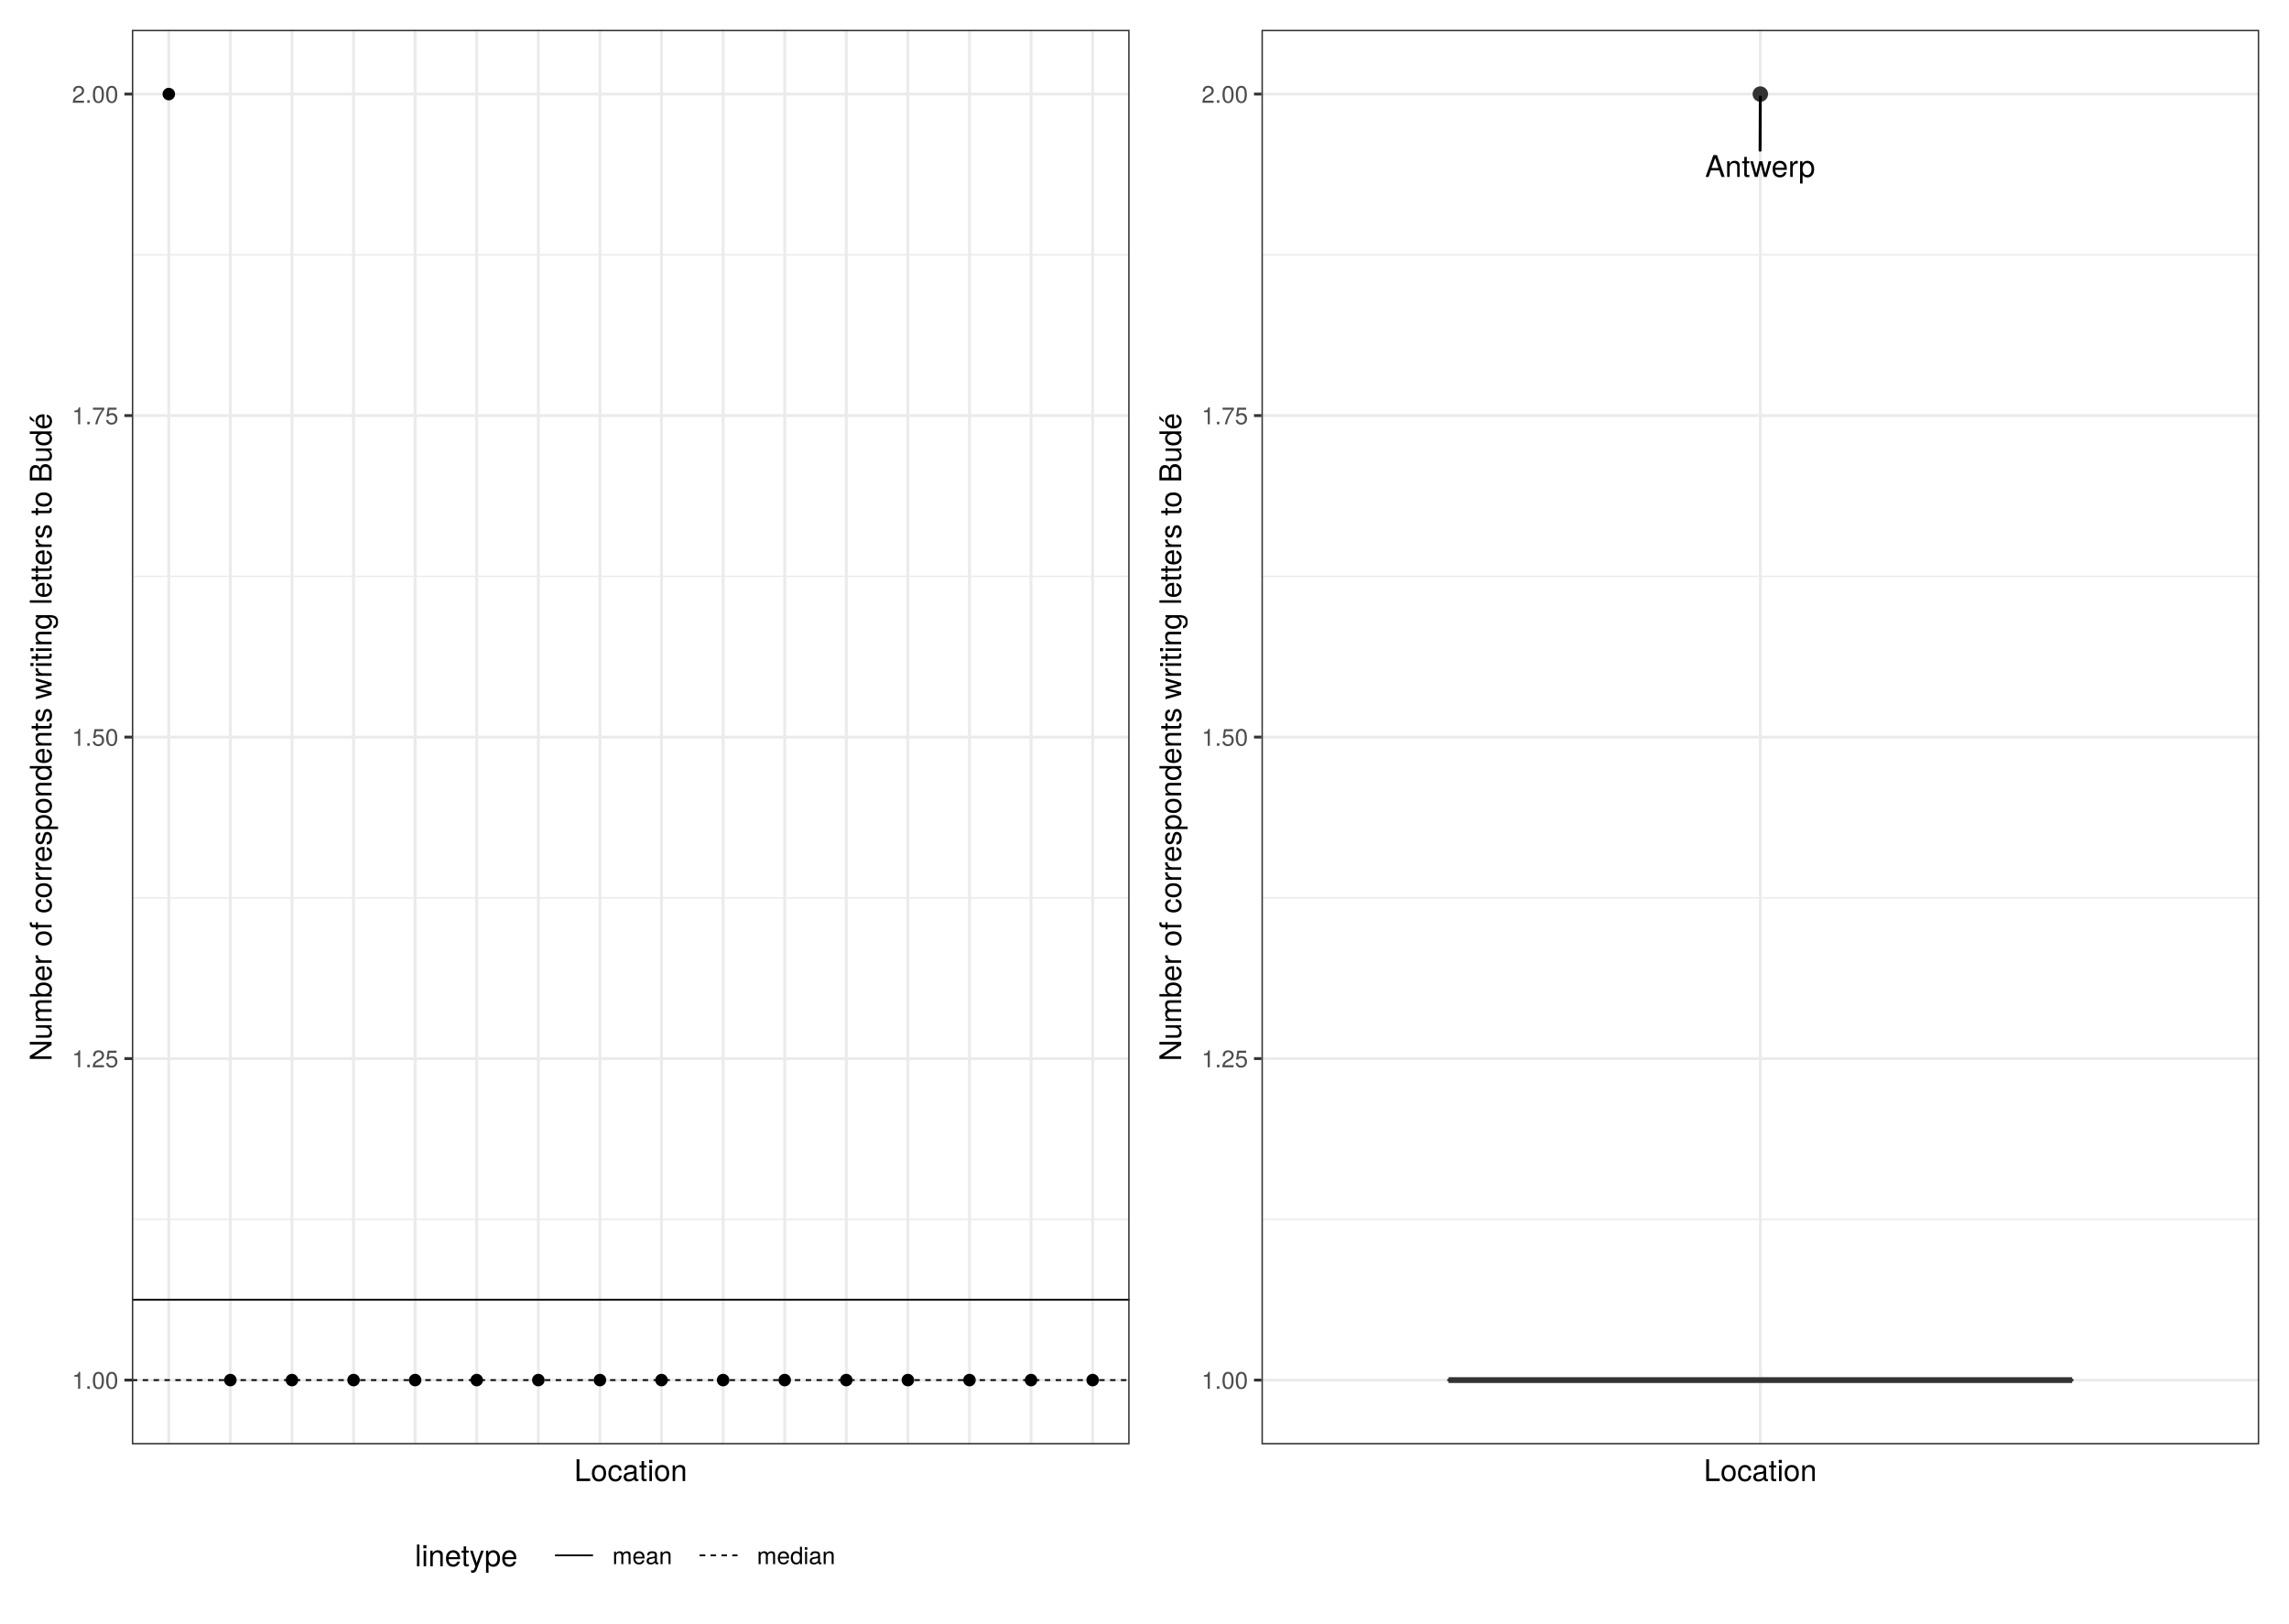
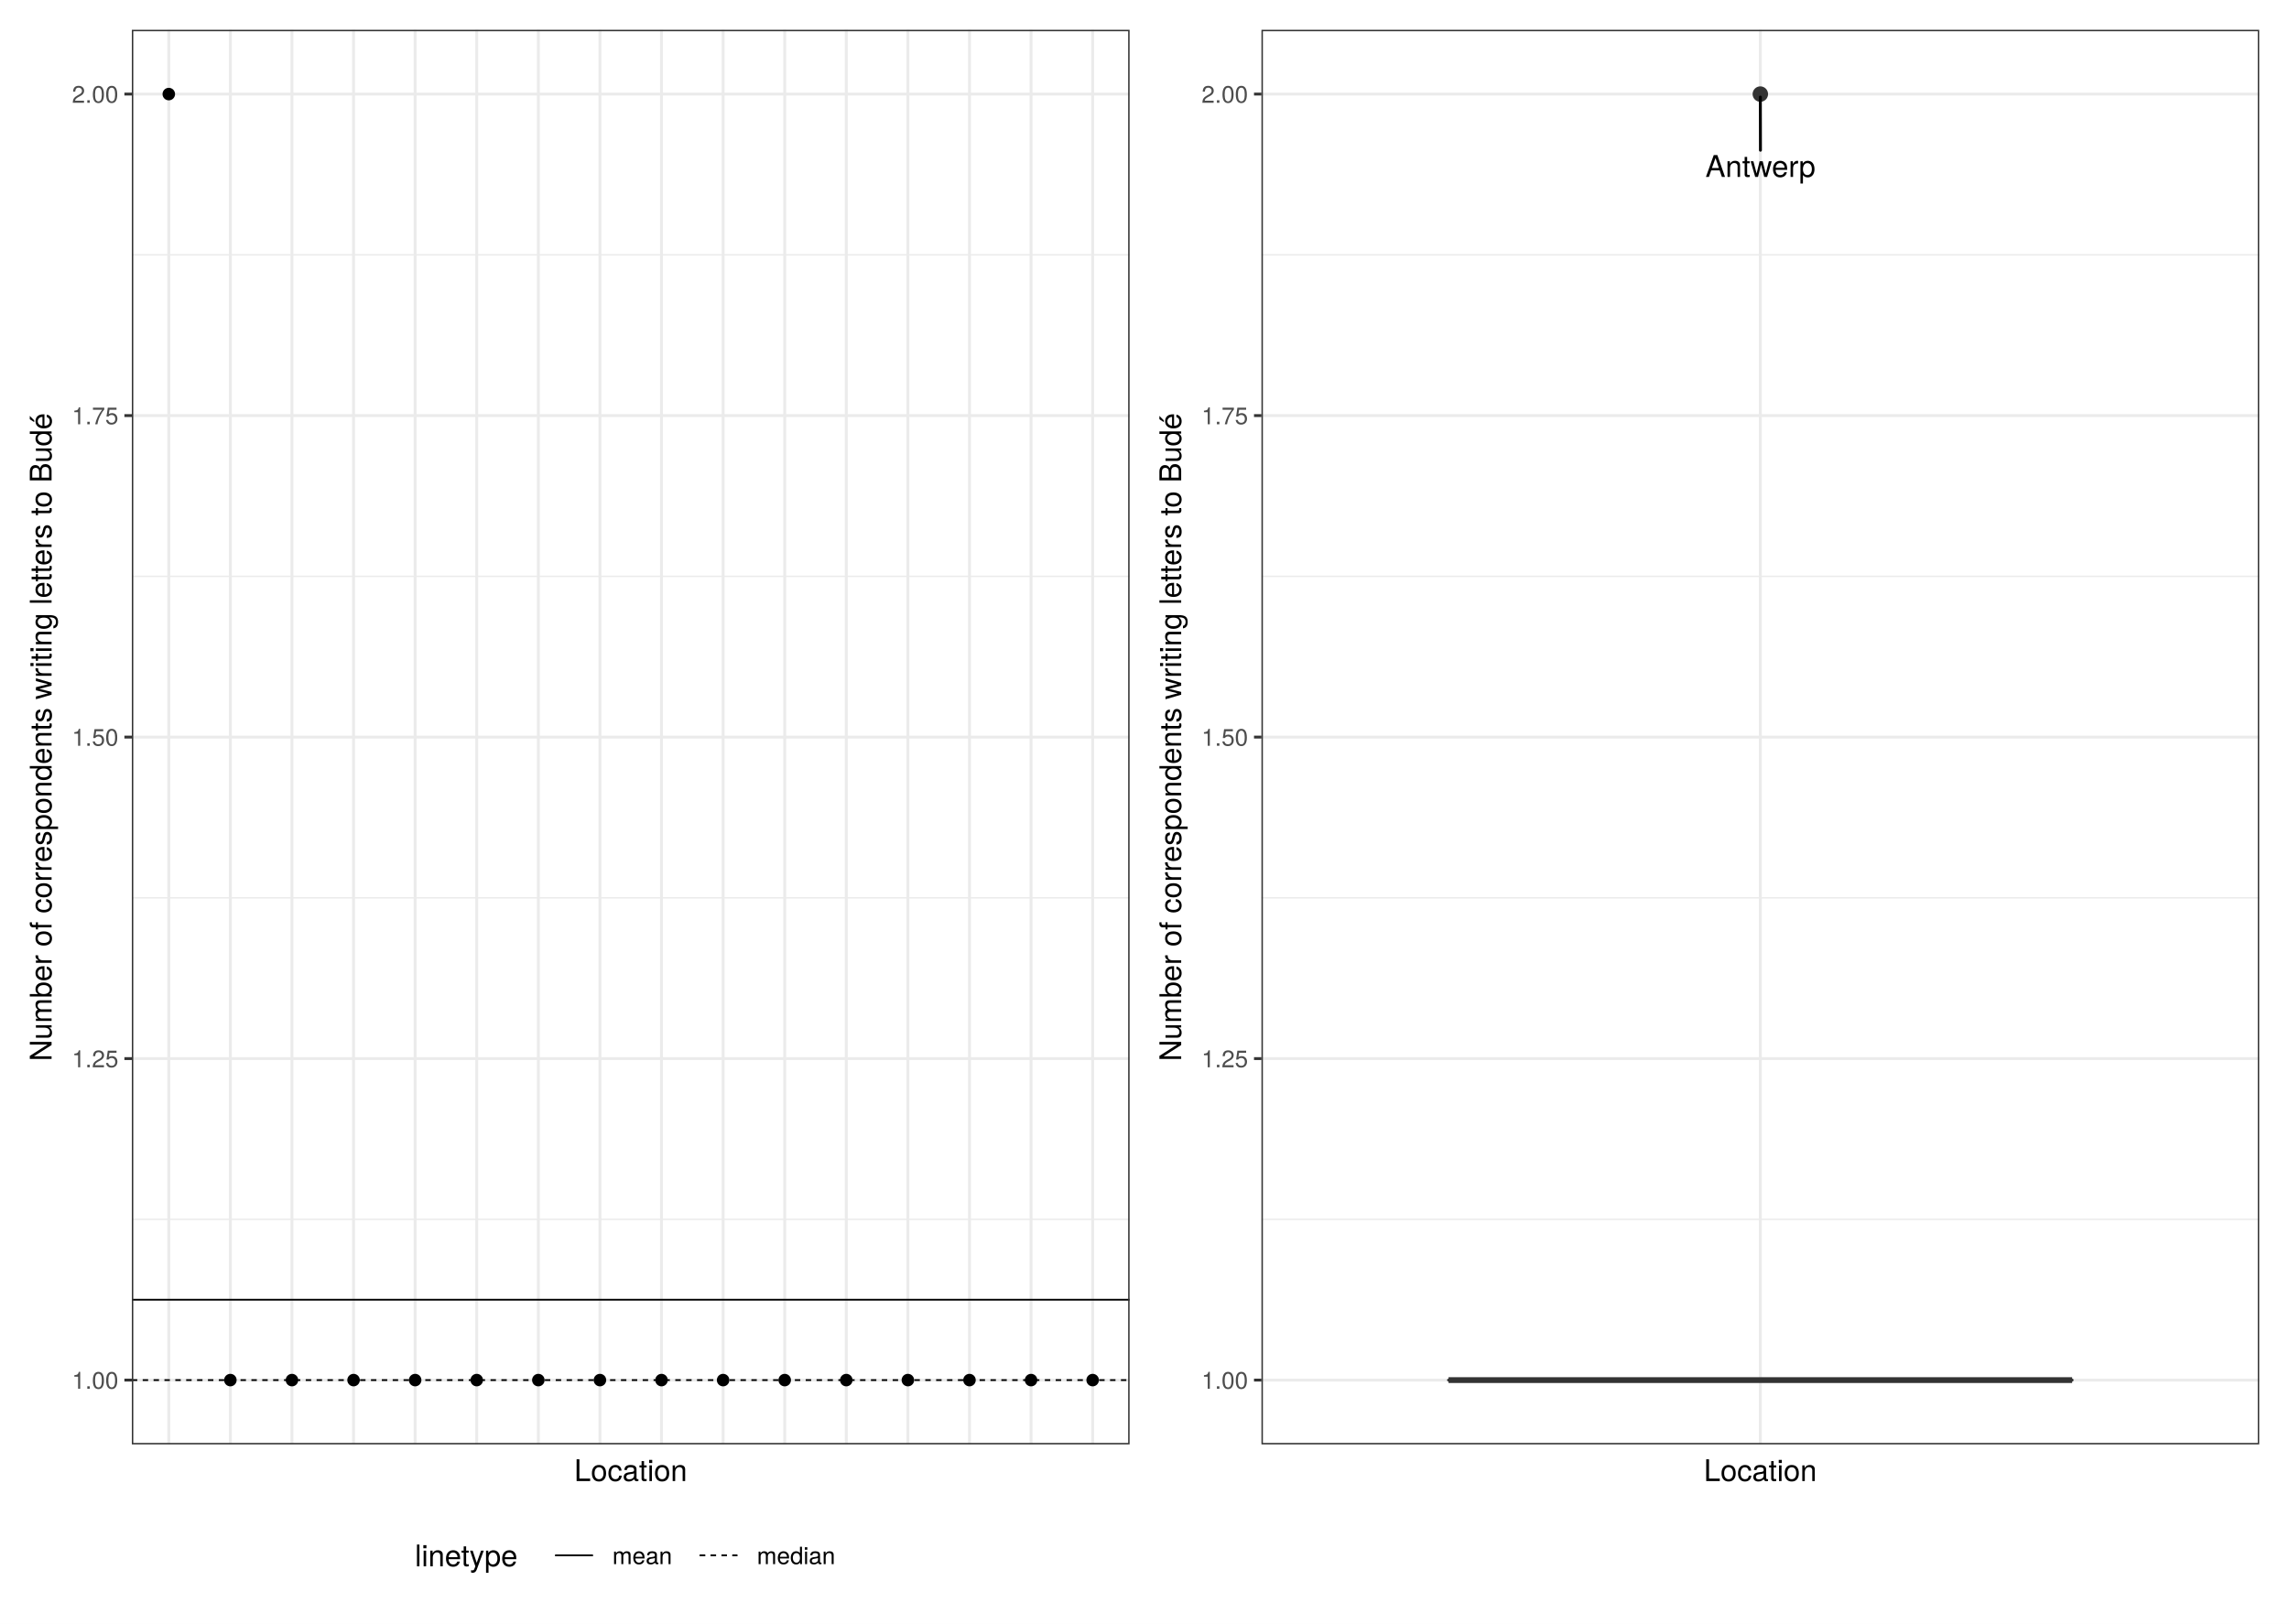
<svg xmlns="http://www.w3.org/2000/svg" class="svglite" width="842.40pt" height="597.60pt" viewBox="0 0 842.40 597.60">
  <defs>
    <style type="text/css">
    .svglite line, .svglite polyline, .svglite polygon, .svglite path, .svglite rect, .svglite circle {
      fill: none;
      stroke: #000000;
      stroke-linecap: round;
      stroke-linejoin: round;
      stroke-miterlimit: 10.00;
    }
    .svglite text {
      white-space: pre;
    }
  </style>
  </defs>
  <rect width="100%" height="100%" style="stroke: none; fill: #FFFFFF;" />
  <defs>
    <clipPath id="cpMC4wMHw4NDIuNDB8MC4wMHw1OTcuNjA=">
      <rect x="0.00" y="0.00" width="842.40" height="597.60" />
    </clipPath>
  </defs>
  <g clip-path="url(#cpMC4wMHw4NDIuNDB8MC4wMHw1OTcuNjA=)">
    <rect x="0" y="-0" width="842.40" height="597.60" style="stroke-width: 1.07; stroke: #FFFFFF; fill: #FFFFFF;" />
  </g>
  <defs>
    <clipPath id="cpNDguNTJ8ODMxLjQ0fDEwLjk2fDUzMS42NQ==">
      <rect x="48.52" y="10.96" width="782.92" height="520.69" />
    </clipPath>
  </defs>
  <g clip-path="url(#cpNDguNTJ8ODMxLjQ0fDEwLjk2fDUzMS42NQ==)">
</g>
  <g clip-path="url(#cpMC4wMHw4NDIuNDB8MC4wMHw1OTcuNjA=)">
</g>
  <defs>
    <clipPath id="cpNS40OHw0MjEuMjB8NS40OHw1OTIuMTI=">
      <rect x="5.48" y="5.48" width="415.72" height="586.64" />
    </clipPath>
  </defs>
  <g clip-path="url(#cpNS40OHw0MjEuMjB8NS40OHw1OTIuMTI=)">
    <rect x="5.48" y="5.48" width="415.72" height="586.64" style="stroke-width: 1.07; stroke: #FFFFFF; fill: #FFFFFF;" />
  </g>
  <g clip-path="url(#cpMC4wMHw4NDIuNDB8MC4wMHw1OTcuNjA=)">
</g>
  <defs>
    <clipPath id="cpNDguNTJ8NDE1LjcyfDEwLjk2fDUzMS42NQ==">
      <rect x="48.52" y="10.96" width="367.20" height="520.69" />
    </clipPath>
  </defs>
  <g clip-path="url(#cpNDguNTJ8NDE1LjcyfDEwLjk2fDUzMS42NQ==)">
    <rect x="48.52" y="10.96" width="367.20" height="520.69" style="stroke-width: 1.07; stroke: none; fill: #FFFFFF;" />
    <polyline points="48.52,448.82 415.72,448.82 " style="stroke-width: 0.53; stroke: #EBEBEB; stroke-linecap: butt;" />
    <polyline points="48.52,330.48 415.72,330.48 " style="stroke-width: 0.53; stroke: #EBEBEB; stroke-linecap: butt;" />
    <polyline points="48.52,212.14 415.72,212.14 " style="stroke-width: 0.53; stroke: #EBEBEB; stroke-linecap: butt;" />
    <polyline points="48.52,93.80 415.72,93.80 " style="stroke-width: 0.53; stroke: #EBEBEB; stroke-linecap: butt;" />
    <polyline points="48.52,507.99 415.72,507.99 " style="stroke-width: 1.07; stroke: #EBEBEB; stroke-linecap: butt;" />
    <polyline points="48.52,389.65 415.72,389.65 " style="stroke-width: 1.07; stroke: #EBEBEB; stroke-linecap: butt;" />
    <polyline points="48.52,271.31 415.72,271.31 " style="stroke-width: 1.07; stroke: #EBEBEB; stroke-linecap: butt;" />
    <polyline points="48.52,152.97 415.72,152.97 " style="stroke-width: 1.07; stroke: #EBEBEB; stroke-linecap: butt;" />
    <polyline points="48.52,34.63 415.72,34.63 " style="stroke-width: 1.07; stroke: #EBEBEB; stroke-linecap: butt;" />
    <polyline points="62.12,531.65 62.12,10.96 " style="stroke-width: 1.07; stroke: #EBEBEB; stroke-linecap: butt;" />
    <polyline points="84.78,531.65 84.78,10.96 " style="stroke-width: 1.07; stroke: #EBEBEB; stroke-linecap: butt;" />
    <polyline points="107.45,531.65 107.45,10.96 " style="stroke-width: 1.07; stroke: #EBEBEB; stroke-linecap: butt;" />
    <polyline points="130.12,531.65 130.12,10.96 " style="stroke-width: 1.07; stroke: #EBEBEB; stroke-linecap: butt;" />
    <polyline points="152.78,531.65 152.78,10.96 " style="stroke-width: 1.07; stroke: #EBEBEB; stroke-linecap: butt;" />
    <polyline points="175.45,531.65 175.45,10.96 " style="stroke-width: 1.07; stroke: #EBEBEB; stroke-linecap: butt;" />
    <polyline points="198.12,531.65 198.12,10.96 " style="stroke-width: 1.07; stroke: #EBEBEB; stroke-linecap: butt;" />
    <polyline points="220.79,531.65 220.79,10.96 " style="stroke-width: 1.07; stroke: #EBEBEB; stroke-linecap: butt;" />
    <polyline points="243.45,531.65 243.45,10.96 " style="stroke-width: 1.07; stroke: #EBEBEB; stroke-linecap: butt;" />
    <polyline points="266.12,531.65 266.12,10.96 " style="stroke-width: 1.07; stroke: #EBEBEB; stroke-linecap: butt;" />
    <polyline points="288.79,531.65 288.79,10.96 " style="stroke-width: 1.07; stroke: #EBEBEB; stroke-linecap: butt;" />
    <polyline points="311.45,531.65 311.45,10.96 " style="stroke-width: 1.07; stroke: #EBEBEB; stroke-linecap: butt;" />
    <polyline points="334.12,531.65 334.12,10.96 " style="stroke-width: 1.07; stroke: #EBEBEB; stroke-linecap: butt;" />
    <polyline points="356.79,531.65 356.79,10.96 " style="stroke-width: 1.07; stroke: #EBEBEB; stroke-linecap: butt;" />
    <polyline points="379.45,531.65 379.45,10.96 " style="stroke-width: 1.07; stroke: #EBEBEB; stroke-linecap: butt;" />
    <polyline points="402.12,531.65 402.12,10.96 " style="stroke-width: 1.07; stroke: #EBEBEB; stroke-linecap: butt;" />
    <circle cx="62.12" cy="34.63" r="1.95" style="stroke-width: 0.71; fill: #000000;" />
    <circle cx="84.78" cy="507.99" r="1.95" style="stroke-width: 0.71; fill: #000000;" />
    <circle cx="107.45" cy="507.99" r="1.95" style="stroke-width: 0.71; fill: #000000;" />
    <circle cx="130.12" cy="507.99" r="1.95" style="stroke-width: 0.71; fill: #000000;" />
    <circle cx="152.78" cy="507.99" r="1.95" style="stroke-width: 0.71; fill: #000000;" />
    <circle cx="175.45" cy="507.99" r="1.95" style="stroke-width: 0.71; fill: #000000;" />
    <circle cx="198.12" cy="507.99" r="1.95" style="stroke-width: 0.71; fill: #000000;" />
    <circle cx="220.79" cy="507.99" r="1.95" style="stroke-width: 0.71; fill: #000000;" />
    <circle cx="243.45" cy="507.99" r="1.95" style="stroke-width: 0.71; fill: #000000;" />
    <circle cx="266.12" cy="507.99" r="1.95" style="stroke-width: 0.71; fill: #000000;" />
    <circle cx="288.79" cy="507.99" r="1.95" style="stroke-width: 0.71; fill: #000000;" />
    <circle cx="311.45" cy="507.99" r="1.95" style="stroke-width: 0.71; fill: #000000;" />
    <circle cx="334.12" cy="507.99" r="1.95" style="stroke-width: 0.71; fill: #000000;" />
    <circle cx="356.79" cy="507.99" r="1.95" style="stroke-width: 0.71; fill: #000000;" />
    <circle cx="379.45" cy="507.99" r="1.95" style="stroke-width: 0.71; fill: #000000;" />
    <circle cx="402.12" cy="507.99" r="1.95" style="stroke-width: 0.71; fill: #000000;" />
    <line x1="48.52" y1="478.40" x2="415.72" y2="478.40" style="stroke-width: 0.64; stroke-linecap: butt;" />
    <line x1="48.52" y1="507.99" x2="415.72" y2="507.99" style="stroke-width: 0.64; stroke-dasharray: 2.00,2.00; stroke-linecap: butt;" />
    <rect x="48.52" y="10.96" width="367.20" height="520.69" style="stroke-width: 1.07; stroke: #333333;" />
  </g>
  <g clip-path="url(#cpMC4wMHw4NDIuNDB8MC4wMHw1OTcuNjA=)">
    <text x="43.59" y="511.19" text-anchor="end" style="font-size: 8.80px;fill: #4D4D4D; font-family: &quot;TeX Gyre Heros&quot;;" textLength="19.58px" lengthAdjust="spacingAndGlyphs">1.00</text>
    <text x="43.59" y="392.85" text-anchor="end" style="font-size: 8.80px;fill: #4D4D4D; font-family: &quot;TeX Gyre Heros&quot;;" textLength="19.58px" lengthAdjust="spacingAndGlyphs">1.25</text>
    <text x="43.59" y="274.51" text-anchor="end" style="font-size: 8.80px;fill: #4D4D4D; font-family: &quot;TeX Gyre Heros&quot;;" textLength="19.58px" lengthAdjust="spacingAndGlyphs">1.50</text>
    <text x="43.59" y="156.17" text-anchor="end" style="font-size: 8.80px;fill: #4D4D4D; font-family: &quot;TeX Gyre Heros&quot;;" textLength="19.58px" lengthAdjust="spacingAndGlyphs">1.75</text>
    <text x="43.59" y="37.83" text-anchor="end" style="font-size: 8.80px;fill: #4D4D4D; font-family: &quot;TeX Gyre Heros&quot;;" textLength="19.58px" lengthAdjust="spacingAndGlyphs">2.00</text>
    <polyline points="45.78,507.99 48.52,507.99 " style="stroke-width: 1.07; stroke: #333333; stroke-linecap: butt;" />
    <polyline points="45.78,389.65 48.52,389.65 " style="stroke-width: 1.07; stroke: #333333; stroke-linecap: butt;" />
    <polyline points="45.78,271.31 48.52,271.31 " style="stroke-width: 1.07; stroke: #333333; stroke-linecap: butt;" />
    <polyline points="45.78,152.97 48.52,152.97 " style="stroke-width: 1.07; stroke: #333333; stroke-linecap: butt;" />
    <polyline points="45.78,34.63 48.52,34.63 " style="stroke-width: 1.07; stroke: #333333; stroke-linecap: butt;" />
    <text x="232.12" y="545.15" text-anchor="middle" style="font-size: 11.00px; font-family: &quot;TeX Gyre Heros&quot;;" textLength="46.53px" lengthAdjust="spacingAndGlyphs">Location</text>
    <text transform="translate(18.98,271.31) rotate(-90)" text-anchor="middle" style="font-size: 11.00px; font-family: &quot;TeX Gyre Heros&quot;;" textLength="273.82px" lengthAdjust="spacingAndGlyphs">Number of correspondents writing letters to Budé</text>
    <rect x="147.22" y="558.40" width="169.80" height="28.24" style="stroke-width: 1.07; stroke: none; fill: #FFFFFF;" />
    <text x="152.70" y="576.53" style="font-size: 11.00px; font-family: &quot;TeX Gyre Heros&quot;;" textLength="44.43px" lengthAdjust="spacingAndGlyphs">linetype</text>
    <rect x="202.61" y="563.88" width="17.28" height="17.28" style="stroke-width: 1.07; stroke: none; fill: #FFFFFF;" />
    <line x1="204.34" y1="572.52" x2="218.16" y2="572.52" style="stroke-width: 0.64; stroke-linecap: butt;" />
    <line x1="204.34" y1="572.52" x2="218.16" y2="572.52" style="stroke-width: 0.64; stroke-linecap: butt;" />
    <rect x="255.80" y="563.88" width="17.28" height="17.28" style="stroke-width: 1.07; stroke: none; fill: #FFFFFF;" />
    <line x1="257.52" y1="572.52" x2="271.35" y2="572.52" style="stroke-width: 0.64; stroke-dasharray: 2.00,2.00; stroke-linecap: butt;" />
    <line x1="257.52" y1="572.52" x2="271.35" y2="572.52" style="stroke-width: 0.64; stroke-dasharray: 2.00,2.00; stroke-linecap: butt;" />
    <text x="225.37" y="575.73" style="font-size: 8.80px; font-family: &quot;TeX Gyre Heros&quot;;" textLength="24.95px" lengthAdjust="spacingAndGlyphs">mean</text>
    <text x="278.56" y="575.73" style="font-size: 8.80px; font-family: &quot;TeX Gyre Heros&quot;;" textLength="32.98px" lengthAdjust="spacingAndGlyphs">median</text>
  </g>
  <defs>
    <clipPath id="cpNDIxLjIwfDgzNi45Mnw1LjQ4fDU5Mi4xMg==">
      <rect x="421.20" y="5.48" width="415.72" height="586.64" />
    </clipPath>
  </defs>
  <g clip-path="url(#cpNDIxLjIwfDgzNi45Mnw1LjQ4fDU5Mi4xMg==)">
    <rect x="421.20" y="5.48" width="415.72" height="586.64" style="stroke-width: 1.07; stroke: #FFFFFF; fill: #FFFFFF;" />
  </g>
  <g clip-path="url(#cpMC4wMHw4NDIuNDB8MC4wMHw1OTcuNjA=)">
</g>
  <defs>
    <clipPath id="cpNDY0LjI0fDgzMS40NHwxMC45Nnw1MzEuNjU=">
      <rect x="464.24" y="10.96" width="367.20" height="520.69" />
    </clipPath>
  </defs>
  <g clip-path="url(#cpNDY0LjI0fDgzMS40NHwxMC45Nnw1MzEuNjU=)">
    <rect x="464.24" y="10.96" width="367.20" height="520.69" style="stroke-width: 1.07; stroke: none; fill: #FFFFFF;" />
    <polyline points="464.24,448.82 831.44,448.82 " style="stroke-width: 0.53; stroke: #EBEBEB; stroke-linecap: butt;" />
    <polyline points="464.24,330.48 831.44,330.48 " style="stroke-width: 0.53; stroke: #EBEBEB; stroke-linecap: butt;" />
    <polyline points="464.24,212.14 831.44,212.14 " style="stroke-width: 0.53; stroke: #EBEBEB; stroke-linecap: butt;" />
    <polyline points="464.24,93.80 831.44,93.80 " style="stroke-width: 0.53; stroke: #EBEBEB; stroke-linecap: butt;" />
    <polyline points="464.24,507.99 831.44,507.99 " style="stroke-width: 1.07; stroke: #EBEBEB; stroke-linecap: butt;" />
    <polyline points="464.24,389.65 831.44,389.65 " style="stroke-width: 1.07; stroke: #EBEBEB; stroke-linecap: butt;" />
    <polyline points="464.24,271.31 831.44,271.31 " style="stroke-width: 1.07; stroke: #EBEBEB; stroke-linecap: butt;" />
    <polyline points="464.24,152.97 831.44,152.97 " style="stroke-width: 1.07; stroke: #EBEBEB; stroke-linecap: butt;" />
    <polyline points="464.24,34.63 831.44,34.63 " style="stroke-width: 1.07; stroke: #EBEBEB; stroke-linecap: butt;" />
    <polyline points="647.84,531.65 647.84,10.96 " style="stroke-width: 1.07; stroke: #EBEBEB; stroke-linecap: butt;" />
    <circle cx="647.84" cy="34.63" r="2.49" style="stroke-width: 0.71; stroke: #333333; fill: #333333;" />
    <line x1="647.84" y1="507.99" x2="647.84" y2="507.99" style="stroke-width: 1.07; stroke: #333333; stroke-linecap: butt;" />
    <line x1="647.84" y1="507.99" x2="647.84" y2="507.99" style="stroke-width: 1.07; stroke: #333333; stroke-linecap: butt;" />
    <polygon points="533.09,507.99 533.09,507.99 762.59,507.99 762.59,507.99 533.09,507.99 " style="stroke-width: 1.07; stroke: #333333; fill: #FFFFFF;" />
    <line x1="533.09" y1="507.99" x2="762.59" y2="507.99" style="stroke-width: 2.13; stroke: #333333; stroke-linecap: butt;" />
-     <line x1="647.75" y1="55.29" x2="647.83" y2="35.73" style="stroke-width: 1.07;" />
-     <text x="647.75" y="65.13" text-anchor="middle" style="font-size: 11.04px; font-family: &quot;TeX Gyre Heros&quot;;" textLength="46.21px" lengthAdjust="spacingAndGlyphs">Antwerp</text>
+     <line x1="647.88" y1="55.29" x2="647.84" y2="35.73" style="stroke-width: 1.07;" />
+     <text x="647.88" y="65.13" text-anchor="middle" style="font-size: 11.04px; font-family: &quot;TeX Gyre Heros&quot;;" textLength="46.21px" lengthAdjust="spacingAndGlyphs">Antwerp</text>
    <rect x="464.24" y="10.96" width="367.20" height="520.69" style="stroke-width: 1.07; stroke: #333333;" />
  </g>
  <g clip-path="url(#cpMC4wMHw4NDIuNDB8MC4wMHw1OTcuNjA=)">
    <text x="459.31" y="511.19" text-anchor="end" style="font-size: 8.80px;fill: #4D4D4D; font-family: &quot;TeX Gyre Heros&quot;;" textLength="19.58px" lengthAdjust="spacingAndGlyphs">1.00</text>
    <text x="459.31" y="392.85" text-anchor="end" style="font-size: 8.80px;fill: #4D4D4D; font-family: &quot;TeX Gyre Heros&quot;;" textLength="19.58px" lengthAdjust="spacingAndGlyphs">1.25</text>
    <text x="459.31" y="274.51" text-anchor="end" style="font-size: 8.80px;fill: #4D4D4D; font-family: &quot;TeX Gyre Heros&quot;;" textLength="19.58px" lengthAdjust="spacingAndGlyphs">1.50</text>
    <text x="459.31" y="156.17" text-anchor="end" style="font-size: 8.80px;fill: #4D4D4D; font-family: &quot;TeX Gyre Heros&quot;;" textLength="19.58px" lengthAdjust="spacingAndGlyphs">1.75</text>
    <text x="459.31" y="37.83" text-anchor="end" style="font-size: 8.80px;fill: #4D4D4D; font-family: &quot;TeX Gyre Heros&quot;;" textLength="19.58px" lengthAdjust="spacingAndGlyphs">2.00</text>
    <polyline points="461.50,507.99 464.24,507.99 " style="stroke-width: 1.07; stroke: #333333; stroke-linecap: butt;" />
    <polyline points="461.50,389.65 464.24,389.65 " style="stroke-width: 1.07; stroke: #333333; stroke-linecap: butt;" />
    <polyline points="461.50,271.31 464.24,271.31 " style="stroke-width: 1.07; stroke: #333333; stroke-linecap: butt;" />
    <polyline points="461.50,152.97 464.24,152.97 " style="stroke-width: 1.07; stroke: #333333; stroke-linecap: butt;" />
    <polyline points="461.50,34.63 464.24,34.63 " style="stroke-width: 1.07; stroke: #333333; stroke-linecap: butt;" />
    <text x="647.84" y="545.15" text-anchor="middle" style="font-size: 11.00px; font-family: &quot;TeX Gyre Heros&quot;;" textLength="46.53px" lengthAdjust="spacingAndGlyphs">Location</text>
    <text transform="translate(434.70,271.31) rotate(-90)" text-anchor="middle" style="font-size: 11.00px; font-family: &quot;TeX Gyre Heros&quot;;" textLength="273.82px" lengthAdjust="spacingAndGlyphs">Number of correspondents writing letters to Budé</text>
  </g>
</svg>
